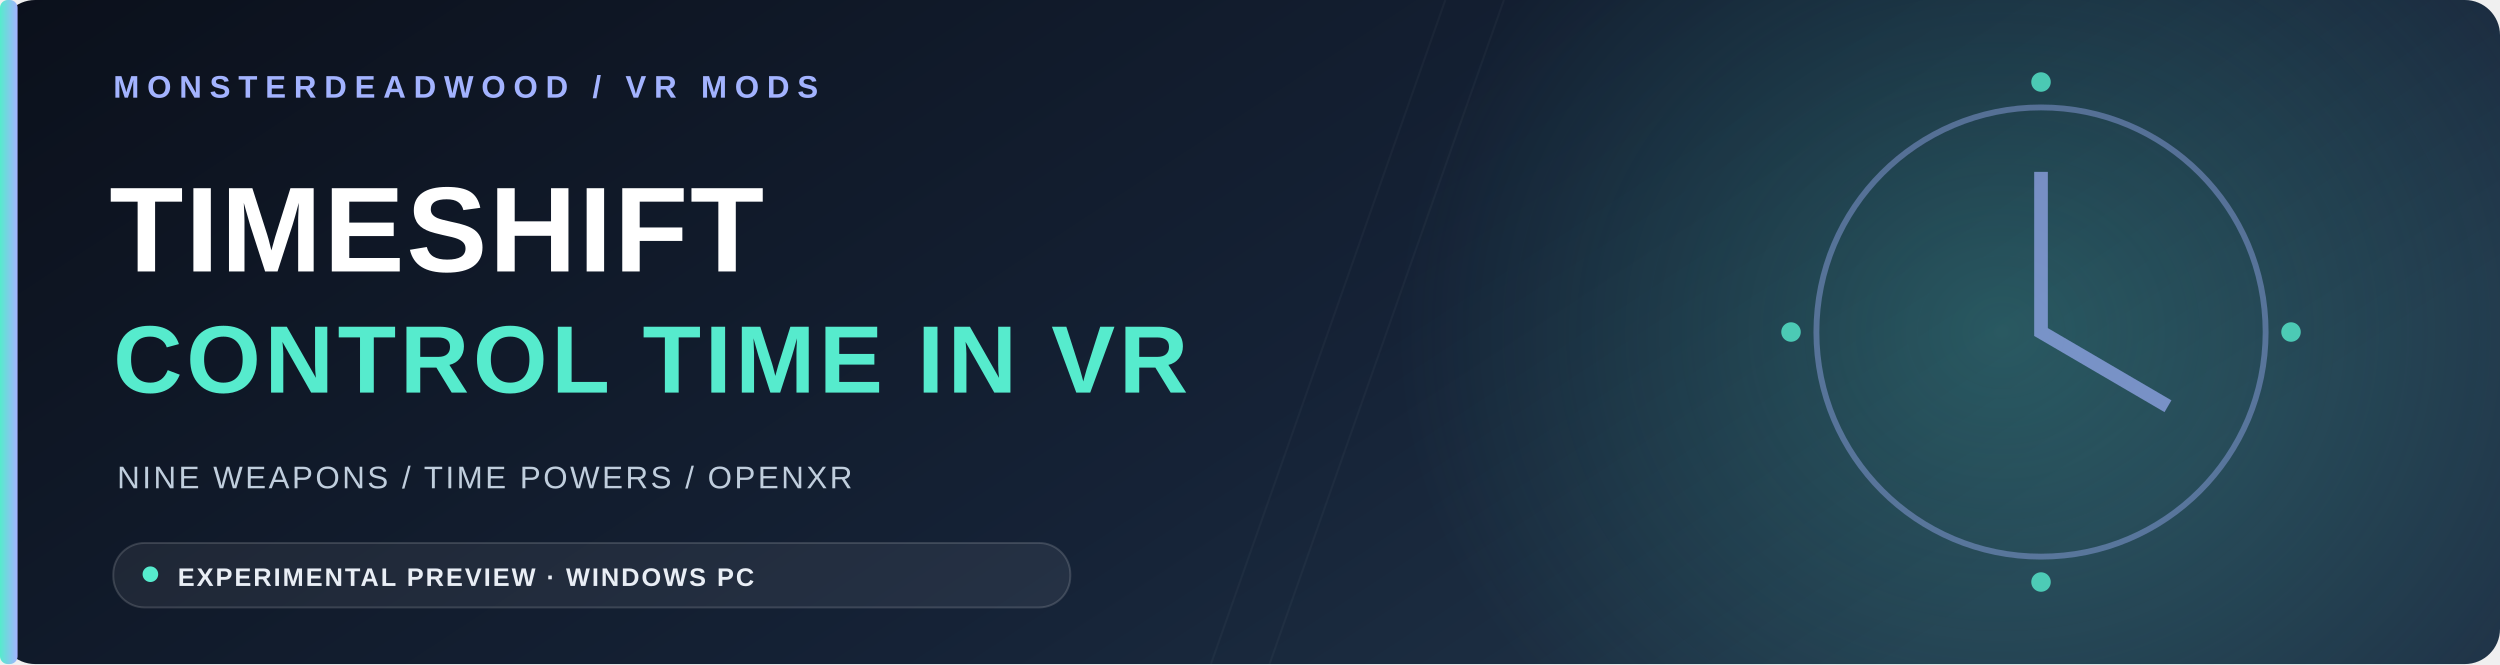
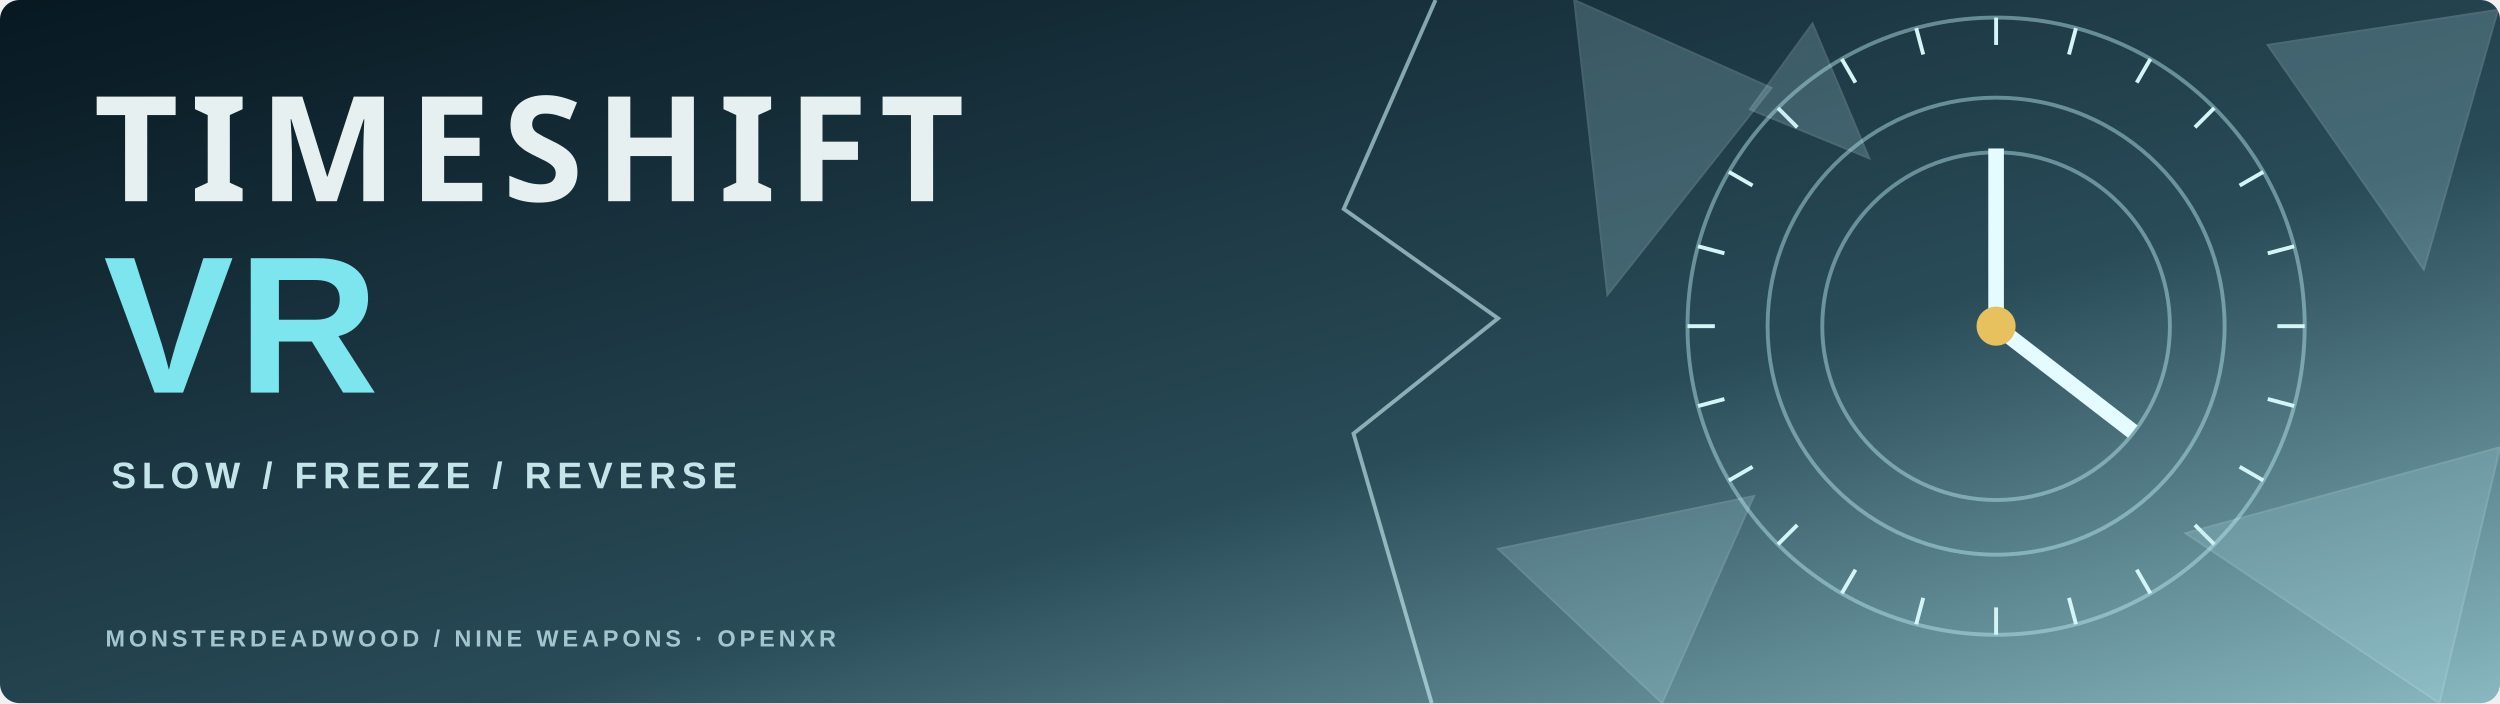
- <svg xmlns="http://www.w3.org/2000/svg" width="1280" height="340" viewBox="0 0 1280 340" role="img" aria-labelledby="title desc">
+ <svg xmlns="http://www.w3.org/2000/svg" width="1280" height="360" viewBox="0 0 1280 360" role="img" aria-labelledby="title desc">
  <defs>
-     <linearGradient id="bg" x2="1" y2=".4">
-       <stop stop-color="#0b101b" />
-       <stop offset=".65" stop-color="#152236" />
-       <stop offset="1" stop-color="#203448" />
+     <linearGradient id="cold" x2="1" y2="1">
+       <stop stop-color="#071821" />
+       <stop offset=".6" stop-color="#294b58" />
+       <stop offset="1" stop-color="#89b9c1" />
    </linearGradient>
-     <linearGradient id="line">
-       <stop stop-color="#56ebcd" />
-       <stop offset="1" stop-color="#a3b3ff" />
-     </linearGradient>
-     <radialGradient id="glow">
-       <stop stop-color="#56ebcd" stop-opacity=".23" />
-       <stop offset="1" stop-color="#56ebcd" stop-opacity="0" />
-     </radialGradient>
+     <clipPath id="frame">
+       <rect width="1280" height="360" rx="10" />
+     </clipPath>
  </defs>
-   <rect width="1280" height="340" rx="18" fill="url(#bg)" />
-   <ellipse cx="1025" cy="170" rx="310" ry="280" fill="url(#glow)" />
-   <path d="M740 0 L620 340 M770 0 L650 340" stroke="white" opacity=".035" stroke-width="1" />
-   <circle cx="1045" cy="170" r="115" fill="none" stroke="#a3b3ff" stroke-width="3" opacity=".4" />
-   <path d="M1045 88 V170 L1110 208" fill="none" stroke="#a3b3ff" stroke-width="7" opacity=".65" />
-   <circle cx="1045" cy="42" r="5" fill="#56ebcd" opacity=".8" />
-   <circle cx="1173" cy="170" r="5" fill="#56ebcd" opacity=".8" />
-   <circle cx="1045" cy="298" r="5" fill="#56ebcd" opacity=".8" />
-   <circle cx="917" cy="170" r="5" fill="#56ebcd" opacity=".8" />
-   <rect x="0" y="0" width="9" height="340" rx="4" fill="url(#line)" />
-   <g font-family="Arial,Helvetica,sans-serif">
-     <text x="58" y="50" fill="#a3b3ff" font-size="16" font-weight="700" letter-spacing="4">MONSTERDEADWOOD / VR MODS</text>
-     <text x="56" y="139" fill="#fff" font-size="62" font-weight="800" letter-spacing="1">TIMESHIFT</text>
-     <text x="58" y="201" fill="#56ebcd" font-size="49" font-weight="700" letter-spacing="2">CONTROL TIME IN VR</text>
-     <text x="60" y="250" fill="#c0cedd" font-size="16" letter-spacing="1.3">NINE WEAPONS / TIME POWERS / OPENXR</text>
-     <rect x="58" y="278" width="490" height="33" rx="16" fill="#fff" fill-opacity=".065" stroke="#fff" stroke-opacity=".15" />
-     <circle cx="77" cy="294" r="4" fill="#56ebcd" />
-     <text x="91" y="300" fill="#e9eef5" font-size="13" font-weight="700" letter-spacing="1">EXPERIMENTAL PREVIEW · WINDOWS PC</text>
+   <g clip-path="url(#frame)">
+     <rect x="0" y="0" width="1280" height="360" fill="url(#cold)" />
+     <circle cx="1022" cy="167" r="89" fill="none" stroke="#bcecf1" stroke-width="2" opacity=".46" />
+     <circle cx="1022" cy="167" r="117" fill="none" stroke="#bcecf1" stroke-width="2" opacity=".46" />
+     <circle cx="1022" cy="167" r="158" fill="none" stroke="#bcecf1" stroke-width="2" opacity=".46" />
+     <path d="M1166.0 167.0 L1180.0 167.0" fill="none" stroke="#d4f5f7" stroke-width="2" />
+     <path d="M1161.1 204.3 L1174.6 207.9" fill="none" stroke="#d4f5f7" stroke-width="2" />
+     <path d="M1146.7 239.0 L1158.8 246.0" fill="none" stroke="#d4f5f7" stroke-width="2" />
+     <path d="M1123.8 268.8 L1133.7 278.7" fill="none" stroke="#d4f5f7" stroke-width="2" />
+     <path d="M1094.0 291.7 L1101.0 303.8" fill="none" stroke="#d4f5f7" stroke-width="2" />
+     <path d="M1059.3 306.1 L1062.9 319.6" fill="none" stroke="#d4f5f7" stroke-width="2" />
+     <path d="M1022.0 311.0 L1022.0 325.0" fill="none" stroke="#d4f5f7" stroke-width="2" />
+     <path d="M984.7 306.1 L981.1 319.6" fill="none" stroke="#d4f5f7" stroke-width="2" />
+     <path d="M950.0 291.7 L943.0 303.8" fill="none" stroke="#d4f5f7" stroke-width="2" />
+     <path d="M920.2 268.8 L910.3 278.7" fill="none" stroke="#d4f5f7" stroke-width="2" />
+     <path d="M897.3 239.0 L885.2 246.0" fill="none" stroke="#d4f5f7" stroke-width="2" />
+     <path d="M882.9 204.3 L869.4 207.9" fill="none" stroke="#d4f5f7" stroke-width="2" />
+     <path d="M878.0 167.0 L864.0 167.0" fill="none" stroke="#d4f5f7" stroke-width="2" />
+     <path d="M882.9 129.7 L869.4 126.1" fill="none" stroke="#d4f5f7" stroke-width="2" />
+     <path d="M897.3 95.0 L885.2 88.0" fill="none" stroke="#d4f5f7" stroke-width="2" />
+     <path d="M920.2 65.2 L910.3 55.3" fill="none" stroke="#d4f5f7" stroke-width="2" />
+     <path d="M950.0 42.3 L943.0 30.2" fill="none" stroke="#d4f5f7" stroke-width="2" />
+     <path d="M984.7 27.9 L981.1 14.4" fill="none" stroke="#d4f5f7" stroke-width="2" />
+     <path d="M1022.0 23.0 L1022.0 9.0" fill="none" stroke="#d4f5f7" stroke-width="2" />
+     <path d="M1059.3 27.9 L1062.9 14.4" fill="none" stroke="#d4f5f7" stroke-width="2" />
+     <path d="M1094.0 42.3 L1101.0 30.2" fill="none" stroke="#d4f5f7" stroke-width="2" />
+     <path d="M1123.8 65.2 L1133.7 55.3" fill="none" stroke="#d4f5f7" stroke-width="2" />
+     <path d="M1146.7 95.0 L1158.8 88.0" fill="none" stroke="#d4f5f7" stroke-width="2" />
+     <path d="M1161.1 129.7 L1174.6 126.1" fill="none" stroke="#d4f5f7" stroke-width="2" />
+     <path d="M1022 76 V167 L1092 221" fill="none" stroke="#e4fbff" stroke-width="8" />
+     <circle cx="1022" cy="167" r="10" fill="#e6c15e" stroke="none" stroke-width="1" />
+     <path d="M806 0 L907 45 823 151Z" fill="#acdce2" stroke="#e1f7f8" stroke-width="1" opacity=".22" />
+     <path d="M1161 23 L1279 5 1241 138Z" fill="#acdce2" stroke="#e1f7f8" stroke-width="1" opacity=".22" />
+     <path d="M1119 273 L1280 229 1249 360Z" fill="#acdce2" stroke="#e1f7f8" stroke-width="1" opacity=".22" />
+     <path d="M767 281 L898 254 851 360Z" fill="#acdce2" stroke="#e1f7f8" stroke-width="1" opacity=".22" />
+     <path d="M896 56 L928 12 957 81Z" fill="#acdce2" stroke="#e1f7f8" stroke-width="1" opacity=".22" />
+     <path d="M735 0 L688 107 767 163 693 222 733 360" fill="none" stroke="#cff4f8" stroke-width="2" opacity=".6" />
+     <text x="48" y="103" fill="#e6f0f0" font-family="Impact,Arial Narrow,sans-serif" font-size="75" font-weight="700" letter-spacing="6">TIMESHIFT</text>
+     <text x="53" y="201" fill="#7de5ed" font-family="Arial Black,Arial,sans-serif" font-size="100" font-weight="700" letter-spacing="2">VR</text>
+     <text x="57" y="250" fill="#c3e4e8" font-family="Arial,Helvetica,sans-serif" font-size="19" font-weight="700" letter-spacing="3">SLOW  /  FREEZE  /  REVERSE</text>
+     <text x="54" y="331" fill="#a1c6ce" font-family="Arial,Helvetica,sans-serif" font-size="12" font-weight="700" letter-spacing="2">MONSTERDEADWOOD  /  NINE WEAPONS · OPENXR</text>
  </g>
</svg>
